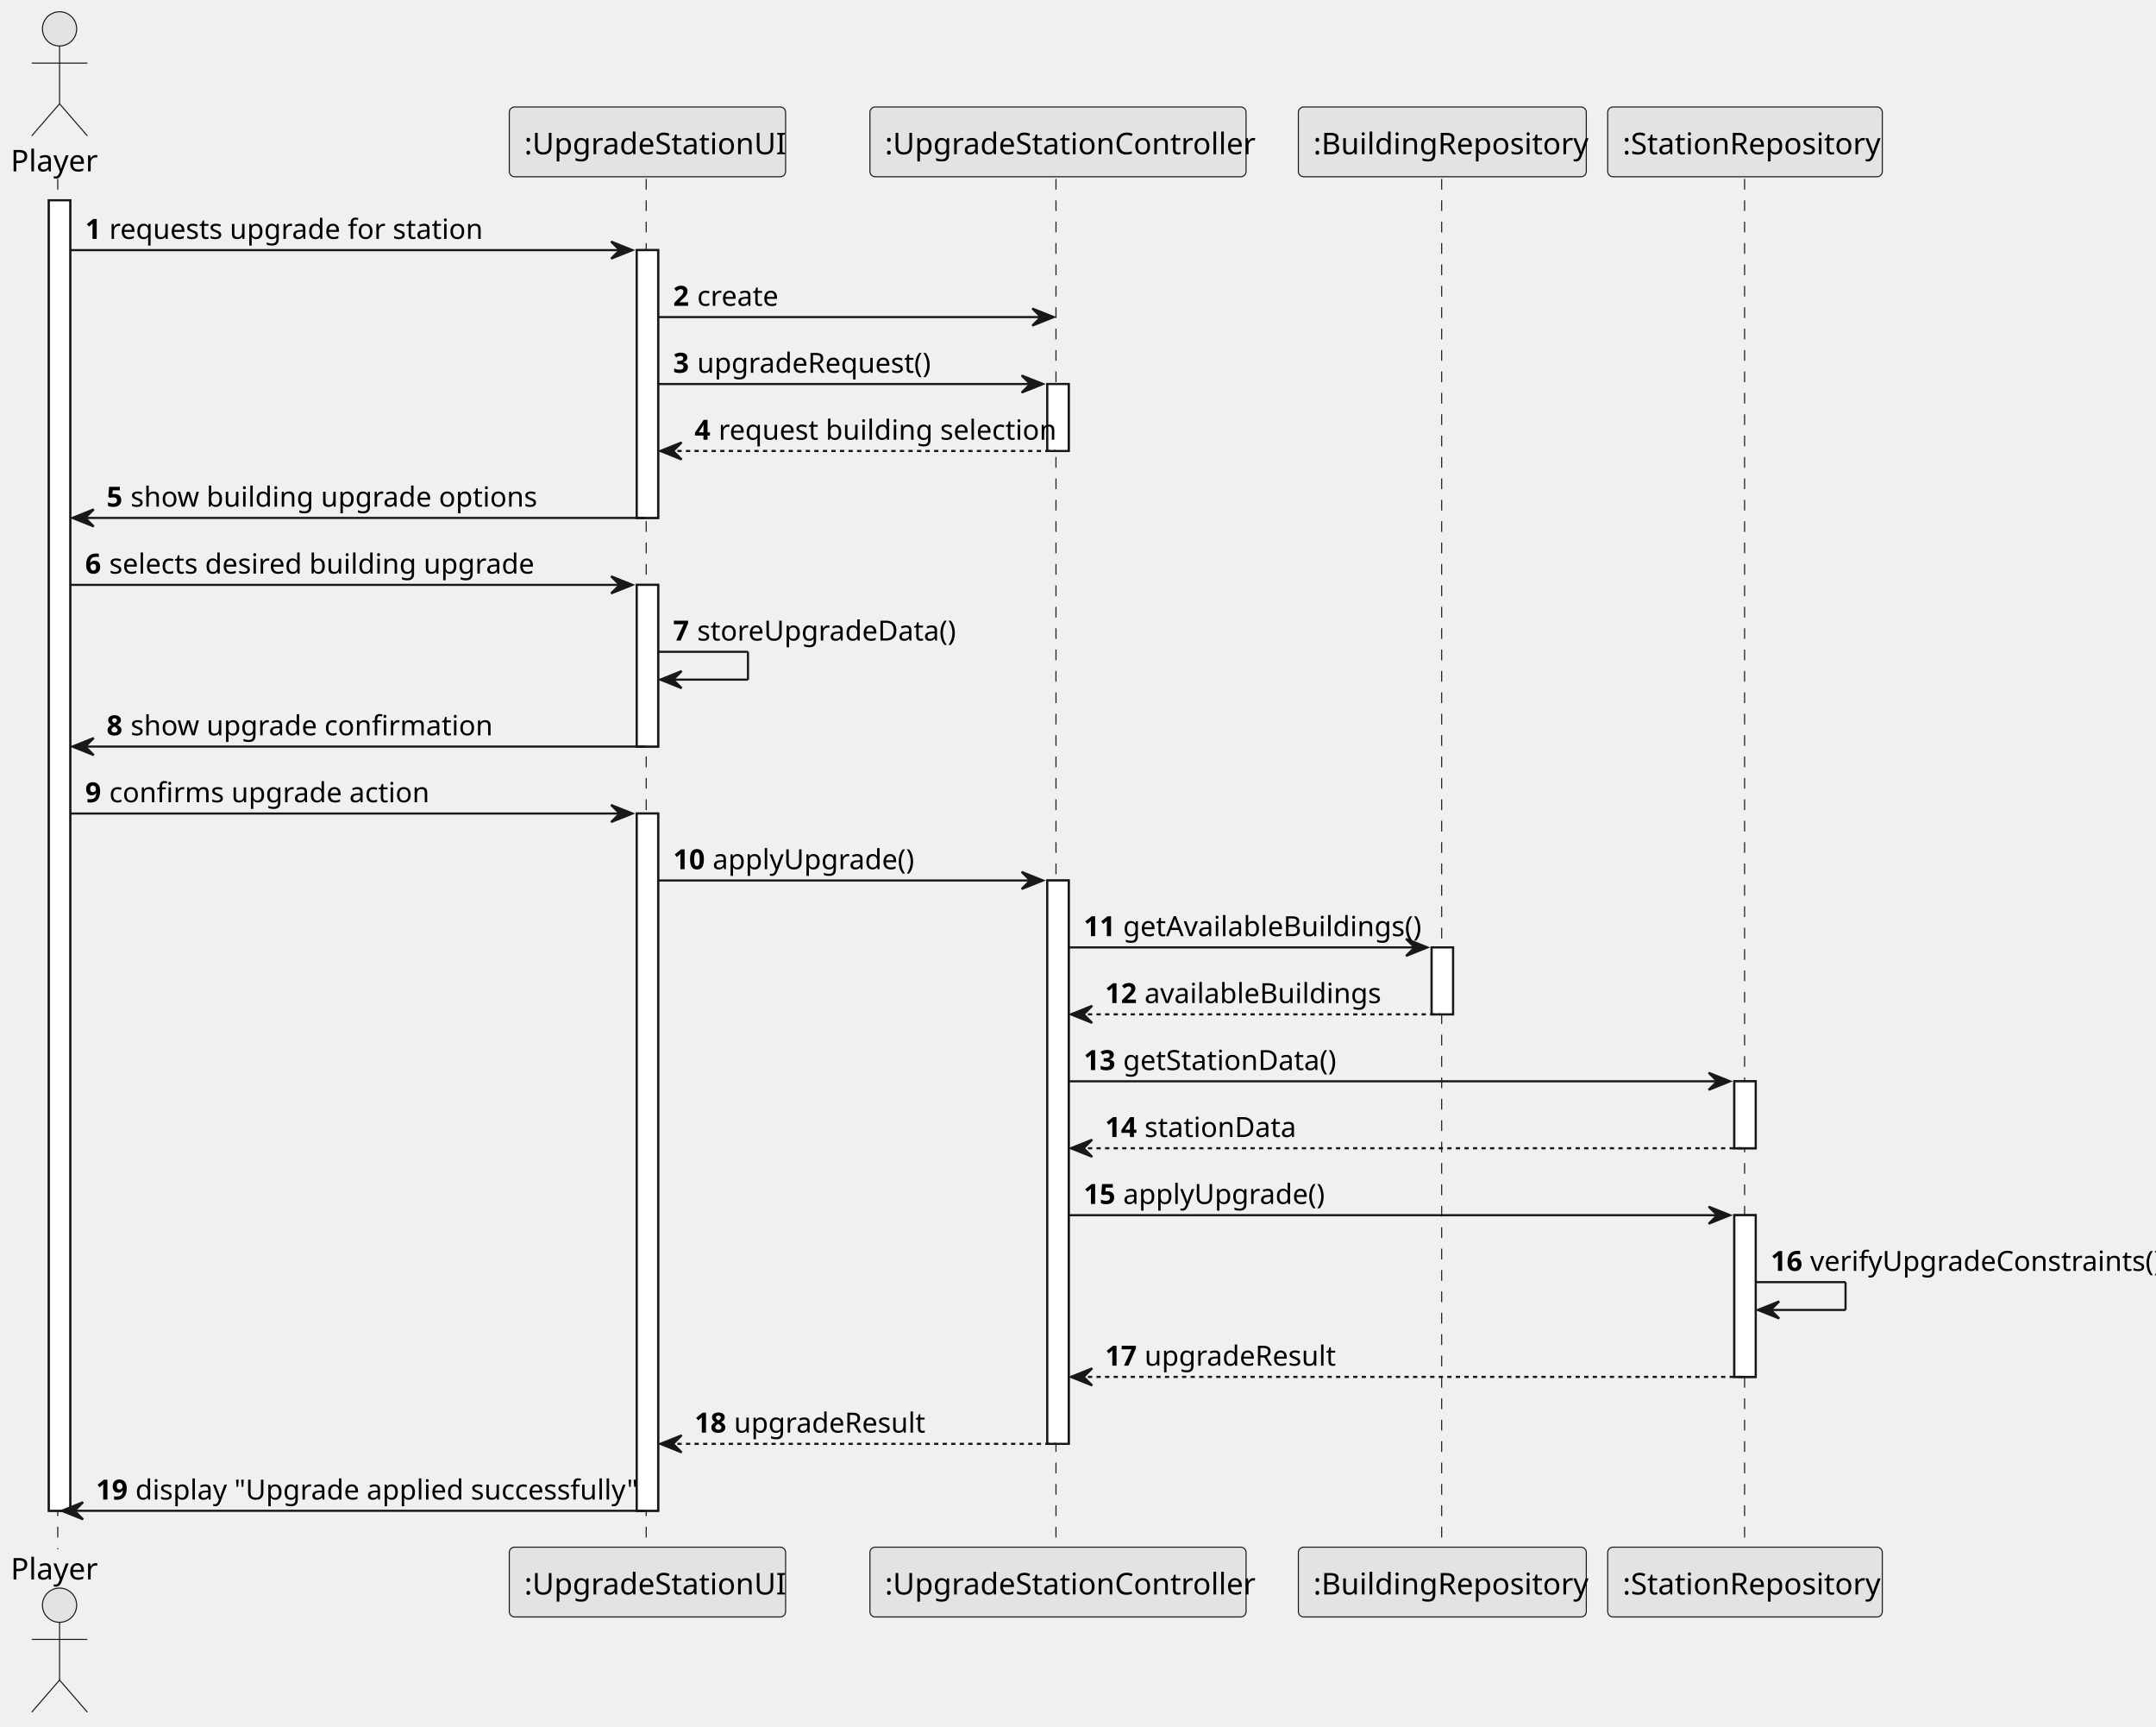
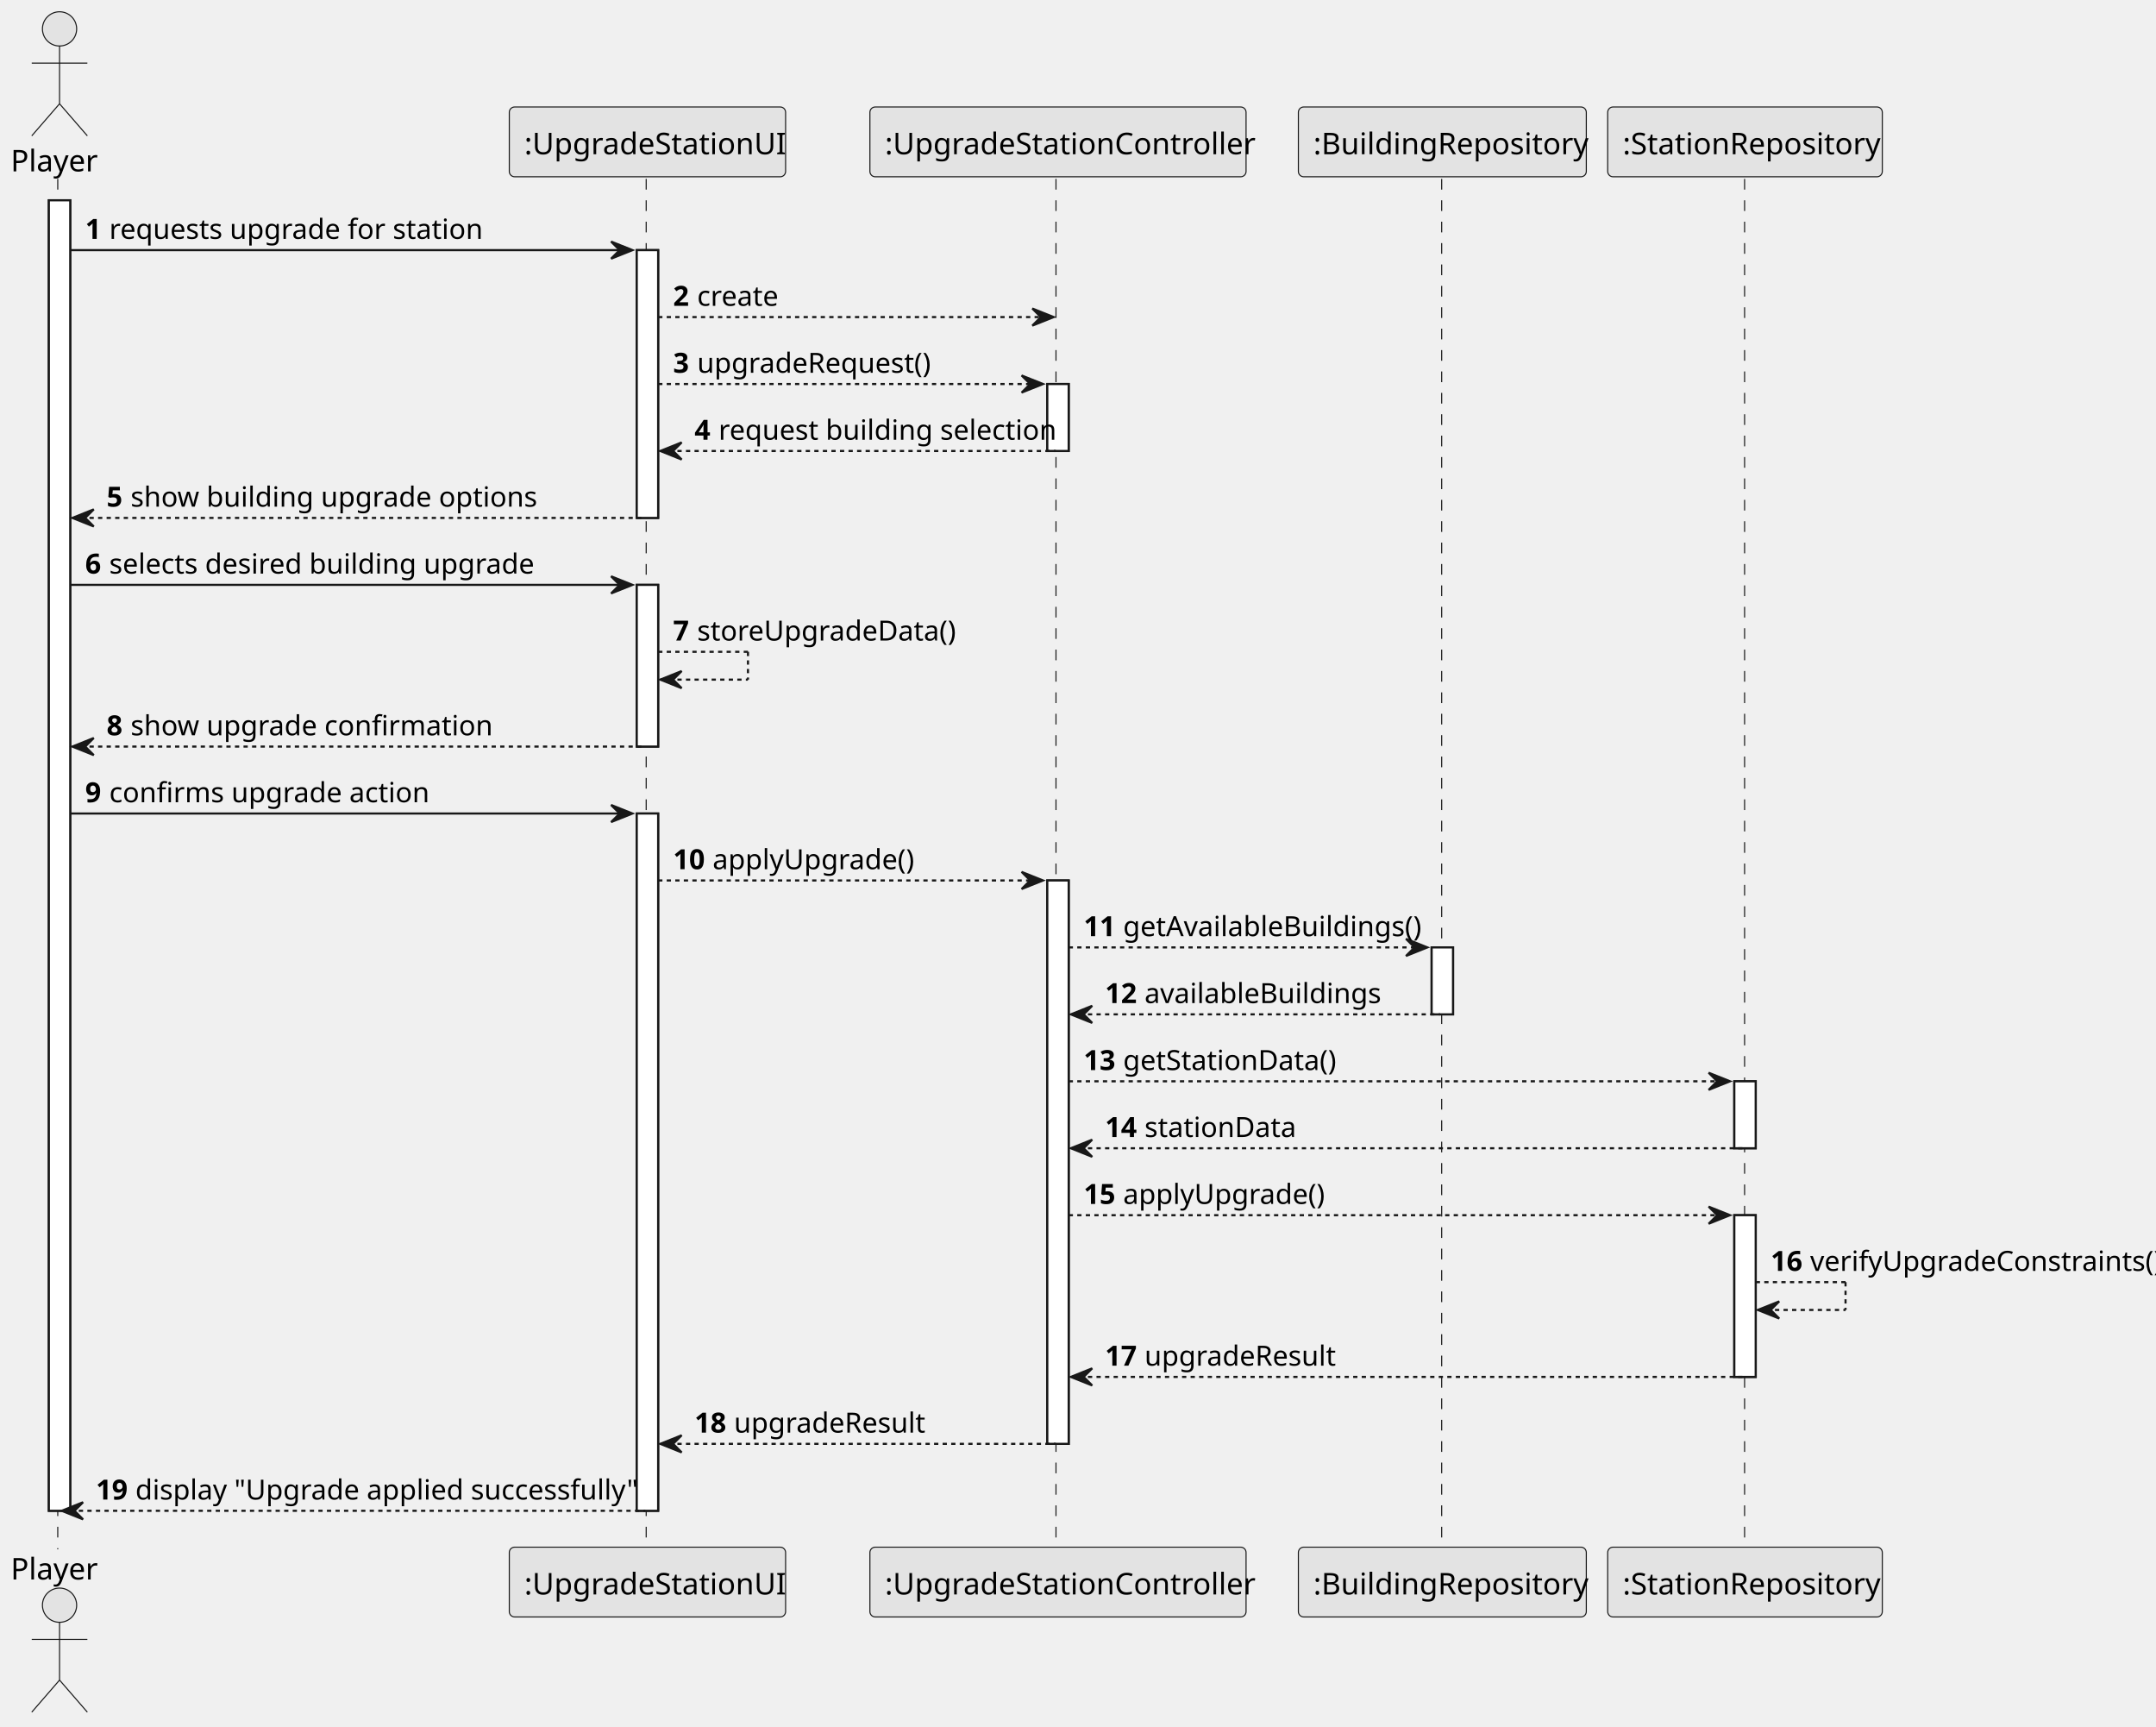
<svg xmlns="http://www.w3.org/2000/svg" contentStyleType="text/css" height="807px" preserveAspectRatio="none" style="width:1008px;height:807px;background:#FFFFFF;" version="1.1" viewBox="0 0 1008 807" width="1008px" zoomAndPan="magnify">
  <defs />
  <g>
    <rect fill="#FFFFFF" height="612.529" style="stroke:#181818;stroke-width:1.0;" width="10" x="22.841" y="93.621" />
    <rect fill="#FFFFFF" height="125.164" style="stroke:#181818;stroke-width:1.0;" width="10" x="297.704" y="116.912" />
    <rect fill="#FFFFFF" height="75.582" style="stroke:#181818;stroke-width:1.0;" width="10" x="297.704" y="273.367" />
    <rect fill="#FFFFFF" height="325.91" style="stroke:#181818;stroke-width:1.0;" width="10" x="297.704" y="380.24" />
    <rect fill="#FFFFFF" height="31.291" style="stroke:#181818;stroke-width:1.0;" width="10" x="489.641" y="179.494" />
    <rect fill="#FFFFFF" height="263.328" style="stroke:#181818;stroke-width:1.0;" width="10" x="489.641" y="411.531" />
    <rect fill="#FFFFFF" height="31.291" style="stroke:#181818;stroke-width:1.0;" width="10" x="669.342" y="442.822" />
    <rect fill="#FFFFFF" height="31.291" style="stroke:#181818;stroke-width:1.0;" width="10" x="810.848" y="505.404" />
    <rect fill="#FFFFFF" height="75.582" style="stroke:#181818;stroke-width:1.0;" width="10" x="810.848" y="567.986" />
    <line style="stroke:#181818;stroke-width:0.5;stroke-dasharray:5.0,5.0;" x1="27" x2="27" y1="83.621" y2="724.15" />
    <line style="stroke:#181818;stroke-width:0.5;stroke-dasharray:5.0,5.0;" x1="302.115" x2="302.115" y1="83.621" y2="724.15" />
    <line style="stroke:#181818;stroke-width:0.5;stroke-dasharray:5.0,5.0;" x1="493.707" x2="493.707" y1="83.621" y2="724.15" />
    <line style="stroke:#181818;stroke-width:0.5;stroke-dasharray:5.0,5.0;" x1="674.032" x2="674.032" y1="83.621" y2="724.15" />
    <line style="stroke:#181818;stroke-width:0.5;stroke-dasharray:5.0,5.0;" x1="815.652" x2="815.652" y1="83.621" y2="724.15" />
    <text fill="#000000" font-family="sans-serif" font-size="14" lengthAdjust="spacing" textLength="39.683" x="5" y="80.107">Player</text>
    <ellipse cx="27.841" cy="13.5" fill="#E3E3E3" rx="8" ry="8" style="stroke:#181818;stroke-width:0.5;" />
    <path d="M27.841,21.5 L27.841,48.5 M14.841,29.5 L40.841,29.5 M27.841,48.5 L14.841,63.5 M27.841,48.5 L40.841,63.5 " fill="none" style="stroke:#181818;stroke-width:0.5;" />
    <text fill="#000000" font-family="sans-serif" font-size="14" lengthAdjust="spacing" textLength="39.683" x="5" y="738.258">Player</text>
    <ellipse cx="27.841" cy="750.271" fill="#E3E3E3" rx="8" ry="8" style="stroke:#181818;stroke-width:0.5;" />
    <path d="M27.841,758.271 L27.841,785.271 M14.841,766.271 L40.841,766.271 M27.841,785.271 L14.841,800.271 M27.841,785.271 L40.841,800.271 " fill="none" style="stroke:#181818;stroke-width:0.5;" />
    <rect fill="#E3E3E3" height="32.621" rx="2.5" ry="2.5" style="stroke:#181818;stroke-width:0.5;" width="129.179" x="238.115" y="50" />
    <text fill="#000000" font-family="sans-serif" font-size="14" lengthAdjust="spacing" textLength="115.179" x="245.115" y="72.107">:UpgradeStationUI</text>
    <rect fill="#E3E3E3" height="32.621" rx="2.5" ry="2.5" style="stroke:#181818;stroke-width:0.5;" width="129.179" x="238.115" y="723.15" />
    <text fill="#000000" font-family="sans-serif" font-size="14" lengthAdjust="spacing" textLength="115.179" x="245.115" y="745.258">:UpgradeStationUI</text>
    <rect fill="#E3E3E3" height="32.621" rx="2.5" ry="2.5" style="stroke:#181818;stroke-width:0.5;" width="175.868" x="406.707" y="50" />
    <text fill="#000000" font-family="sans-serif" font-size="14" lengthAdjust="spacing" textLength="161.868" x="413.707" y="72.107">:UpgradeStationController</text>
    <rect fill="#E3E3E3" height="32.621" rx="2.5" ry="2.5" style="stroke:#181818;stroke-width:0.5;" width="175.868" x="406.707" y="723.15" />
    <text fill="#000000" font-family="sans-serif" font-size="14" lengthAdjust="spacing" textLength="161.868" x="413.707" y="745.258">:UpgradeStationController</text>
    <rect fill="#E3E3E3" height="32.621" rx="2.5" ry="2.5" style="stroke:#181818;stroke-width:0.5;" width="134.62" x="607.032" y="50" />
    <text fill="#000000" font-family="sans-serif" font-size="14" lengthAdjust="spacing" textLength="120.62" x="614.032" y="72.107">:BuildingRepository</text>
    <rect fill="#E3E3E3" height="32.621" rx="2.5" ry="2.5" style="stroke:#181818;stroke-width:0.5;" width="134.62" x="607.032" y="723.15" />
    <text fill="#000000" font-family="sans-serif" font-size="14" lengthAdjust="spacing" textLength="120.62" x="614.032" y="745.258">:BuildingRepository</text>
    <rect fill="#E3E3E3" height="32.621" rx="2.5" ry="2.5" style="stroke:#181818;stroke-width:0.5;" width="128.393" x="751.652" y="50" />
    <text fill="#000000" font-family="sans-serif" font-size="14" lengthAdjust="spacing" textLength="114.393" x="758.652" y="72.107">:StationRepository</text>
    <rect fill="#E3E3E3" height="32.621" rx="2.5" ry="2.5" style="stroke:#181818;stroke-width:0.5;" width="128.393" x="751.652" y="723.15" />
    <text fill="#000000" font-family="sans-serif" font-size="14" lengthAdjust="spacing" textLength="114.393" x="758.652" y="745.258">:StationRepository</text>
    <rect fill="#FFFFFF" height="612.529" style="stroke:#181818;stroke-width:1.0;" width="10" x="22.841" y="93.621" />
    <rect fill="#FFFFFF" height="125.164" style="stroke:#181818;stroke-width:1.0;" width="10" x="297.704" y="116.912" />
    <rect fill="#FFFFFF" height="75.582" style="stroke:#181818;stroke-width:1.0;" width="10" x="297.704" y="273.367" />
    <rect fill="#FFFFFF" height="325.91" style="stroke:#181818;stroke-width:1.0;" width="10" x="297.704" y="380.24" />
    <rect fill="#FFFFFF" height="31.291" style="stroke:#181818;stroke-width:1.0;" width="10" x="489.641" y="179.494" />
    <rect fill="#FFFFFF" height="263.328" style="stroke:#181818;stroke-width:1.0;" width="10" x="489.641" y="411.531" />
    <rect fill="#FFFFFF" height="31.291" style="stroke:#181818;stroke-width:1.0;" width="10" x="669.342" y="442.822" />
    <rect fill="#FFFFFF" height="31.291" style="stroke:#181818;stroke-width:1.0;" width="10" x="810.848" y="505.404" />
    <rect fill="#FFFFFF" height="75.582" style="stroke:#181818;stroke-width:1.0;" width="10" x="810.848" y="567.986" />
    <polygon fill="#181818" points="285.704,112.912,295.704,116.912,285.704,120.912,289.704,116.912" style="stroke:#181818;stroke-width:1.0;" />
    <line style="stroke:#181818;stroke-width:1.0;" x1="32.841" x2="291.704" y1="116.912" y2="116.912" />
    <text fill="#000000" font-family="sans-serif" font-size="13" font-weight="bold" lengthAdjust="spacing" textLength="7.23" x="39.841" y="111.649">1</text>
    <text fill="#000000" font-family="sans-serif" font-size="13" lengthAdjust="spacing" textLength="161.878" x="51.071" y="111.649">requests upgrade for station</text>
    <polygon fill="#181818" points="482.641,144.203,492.641,148.203,482.641,152.203,486.641,148.203" style="stroke:#181818;stroke-width:1.0;" />
-     <line style="stroke:#181818;stroke-width:1.0;" x1="307.704" x2="488.641" y1="148.203" y2="148.203" />
+     <line style="stroke:#181818;stroke-width:1.0;stroke-dasharray:2.0,2.0;" x1="307.704" x2="488.641" y1="148.203" y2="148.203" />
    <text fill="#000000" font-family="sans-serif" font-size="13" font-weight="bold" lengthAdjust="spacing" textLength="7.23" x="314.704" y="142.94">2</text>
    <text fill="#000000" font-family="sans-serif" font-size="13" lengthAdjust="spacing" textLength="36.131" x="325.934" y="142.94">create</text>
    <polygon fill="#181818" points="477.641,175.494,487.641,179.494,477.641,183.494,481.641,179.494" style="stroke:#181818;stroke-width:1.0;" />
-     <line style="stroke:#181818;stroke-width:1.0;" x1="307.704" x2="483.641" y1="179.494" y2="179.494" />
+     <line style="stroke:#181818;stroke-width:1.0;stroke-dasharray:2.0,2.0;" x1="307.704" x2="483.641" y1="179.494" y2="179.494" />
    <text fill="#000000" font-family="sans-serif" font-size="13" font-weight="bold" lengthAdjust="spacing" textLength="7.23" x="314.704" y="174.231">3</text>
    <text fill="#000000" font-family="sans-serif" font-size="13" lengthAdjust="spacing" textLength="104.787" x="325.934" y="174.231">upgradeRequest()</text>
    <polygon fill="#181818" points="318.704,206.785,308.704,210.785,318.704,214.785,314.704,210.785" style="stroke:#181818;stroke-width:1.0;" />
    <line style="stroke:#181818;stroke-width:1.0;stroke-dasharray:2.0,2.0;" x1="312.704" x2="493.641" y1="210.785" y2="210.785" />
    <text fill="#000000" font-family="sans-serif" font-size="13" font-weight="bold" lengthAdjust="spacing" textLength="7.23" x="324.704" y="205.523">4</text>
    <text fill="#000000" font-family="sans-serif" font-size="13" lengthAdjust="spacing" textLength="146.707" x="335.934" y="205.523">request building selection</text>
    <polygon fill="#181818" points="43.841,238.076,33.841,242.076,43.841,246.076,39.841,242.076" style="stroke:#181818;stroke-width:1.0;" />
-     <line style="stroke:#181818;stroke-width:1.0;" x1="37.841" x2="301.704" y1="242.076" y2="242.076" />
+     <line style="stroke:#181818;stroke-width:1.0;stroke-dasharray:2.0,2.0;" x1="37.841" x2="301.704" y1="242.076" y2="242.076" />
    <text fill="#000000" font-family="sans-serif" font-size="13" font-weight="bold" lengthAdjust="spacing" textLength="7.23" x="49.841" y="236.814">5</text>
    <text fill="#000000" font-family="sans-serif" font-size="13" lengthAdjust="spacing" textLength="175.627" x="61.071" y="236.814">show building upgrade options</text>
    <polygon fill="#181818" points="285.704,269.367,295.704,273.367,285.704,277.367,289.704,273.367" style="stroke:#181818;stroke-width:1.0;" />
    <line style="stroke:#181818;stroke-width:1.0;" x1="32.841" x2="291.704" y1="273.367" y2="273.367" />
    <text fill="#000000" font-family="sans-serif" font-size="13" font-weight="bold" lengthAdjust="spacing" textLength="7.23" x="39.841" y="268.104">6</text>
    <text fill="#000000" font-family="sans-serif" font-size="13" lengthAdjust="spacing" textLength="186.456" x="51.071" y="268.104">selects desired building upgrade</text>
-     <line style="stroke:#181818;stroke-width:1.0;" x1="307.704" x2="349.704" y1="304.658" y2="304.658" />
-     <line style="stroke:#181818;stroke-width:1.0;" x1="349.704" x2="349.704" y1="304.658" y2="317.658" />
-     <line style="stroke:#181818;stroke-width:1.0;" x1="308.704" x2="349.704" y1="317.658" y2="317.658" />
+     <line style="stroke:#181818;stroke-width:1.0;stroke-dasharray:2.0,2.0;" x1="307.704" x2="349.704" y1="304.658" y2="304.658" />
+     <line style="stroke:#181818;stroke-width:1.0;stroke-dasharray:2.0,2.0;" x1="349.704" x2="349.704" y1="304.658" y2="317.658" />
+     <line style="stroke:#181818;stroke-width:1.0;stroke-dasharray:2.0,2.0;" x1="308.704" x2="349.704" y1="317.658" y2="317.658" />
    <polygon fill="#181818" points="318.704,313.658,308.704,317.658,318.704,321.658,314.704,317.658" style="stroke:#181818;stroke-width:1.0;" />
    <text fill="#000000" font-family="sans-serif" font-size="13" font-weight="bold" lengthAdjust="spacing" textLength="7.23" x="314.704" y="299.396">7</text>
    <text fill="#000000" font-family="sans-serif" font-size="13" lengthAdjust="spacing" textLength="114.886" x="325.934" y="299.396">storeUpgradeData()</text>
    <polygon fill="#181818" points="43.841,344.949,33.841,348.949,43.841,352.949,39.841,348.949" style="stroke:#181818;stroke-width:1.0;" />
-     <line style="stroke:#181818;stroke-width:1.0;" x1="37.841" x2="301.704" y1="348.949" y2="348.949" />
+     <line style="stroke:#181818;stroke-width:1.0;stroke-dasharray:2.0,2.0;" x1="37.841" x2="301.704" y1="348.949" y2="348.949" />
    <text fill="#000000" font-family="sans-serif" font-size="13" font-weight="bold" lengthAdjust="spacing" textLength="7.23" x="49.841" y="343.687">8</text>
    <text fill="#000000" font-family="sans-serif" font-size="13" lengthAdjust="spacing" textLength="156.089" x="61.071" y="343.687">show upgrade confirmation</text>
    <polygon fill="#181818" points="285.704,376.24,295.704,380.24,285.704,384.24,289.704,380.24" style="stroke:#181818;stroke-width:1.0;" />
    <line style="stroke:#181818;stroke-width:1.0;" x1="32.841" x2="291.704" y1="380.24" y2="380.24" />
    <text fill="#000000" font-family="sans-serif" font-size="13" font-weight="bold" lengthAdjust="spacing" textLength="7.23" x="39.841" y="374.978">9</text>
    <text fill="#000000" font-family="sans-serif" font-size="13" lengthAdjust="spacing" textLength="138.741" x="51.071" y="374.978">confirms upgrade action</text>
    <polygon fill="#181818" points="477.641,407.531,487.641,411.531,477.641,415.531,481.641,411.531" style="stroke:#181818;stroke-width:1.0;" />
-     <line style="stroke:#181818;stroke-width:1.0;" x1="307.704" x2="483.641" y1="411.531" y2="411.531" />
+     <line style="stroke:#181818;stroke-width:1.0;stroke-dasharray:2.0,2.0;" x1="307.704" x2="483.641" y1="411.531" y2="411.531" />
    <text fill="#000000" font-family="sans-serif" font-size="13" font-weight="bold" lengthAdjust="spacing" textLength="14.46" x="314.704" y="406.269">10</text>
    <text fill="#000000" font-family="sans-serif" font-size="13" lengthAdjust="spacing" textLength="89.603" x="333.164" y="406.269">applyUpgrade()</text>
    <polygon fill="#181818" points="657.342,438.822,667.342,442.822,657.342,446.822,661.342,442.822" style="stroke:#181818;stroke-width:1.0;" />
-     <line style="stroke:#181818;stroke-width:1.0;" x1="499.641" x2="663.342" y1="442.822" y2="442.822" />
+     <line style="stroke:#181818;stroke-width:1.0;stroke-dasharray:2.0,2.0;" x1="499.641" x2="663.342" y1="442.822" y2="442.822" />
    <text fill="#000000" font-family="sans-serif" font-size="13" font-weight="bold" lengthAdjust="spacing" textLength="14.46" x="506.641" y="437.56">11</text>
    <text fill="#000000" font-family="sans-serif" font-size="13" lengthAdjust="spacing" textLength="132.241" x="525.101" y="437.56">getAvailableBuildings()</text>
    <polygon fill="#181818" points="510.641,470.113,500.641,474.113,510.641,478.113,506.641,474.113" style="stroke:#181818;stroke-width:1.0;" />
    <line style="stroke:#181818;stroke-width:1.0;stroke-dasharray:2.0,2.0;" x1="504.641" x2="673.342" y1="474.113" y2="474.113" />
    <text fill="#000000" font-family="sans-serif" font-size="13" font-weight="bold" lengthAdjust="spacing" textLength="14.46" x="516.641" y="468.851">12</text>
    <text fill="#000000" font-family="sans-serif" font-size="13" lengthAdjust="spacing" textLength="104.07" x="535.101" y="468.851">availableBuildings</text>
    <polygon fill="#181818" points="798.848,501.404,808.848,505.404,798.848,509.404,802.848,505.404" style="stroke:#181818;stroke-width:1.0;" />
-     <line style="stroke:#181818;stroke-width:1.0;" x1="499.641" x2="804.848" y1="505.404" y2="505.404" />
+     <line style="stroke:#181818;stroke-width:1.0;stroke-dasharray:2.0,2.0;" x1="499.641" x2="804.848" y1="505.404" y2="505.404" />
    <text fill="#000000" font-family="sans-serif" font-size="13" font-weight="bold" lengthAdjust="spacing" textLength="14.46" x="506.641" y="500.142">13</text>
    <text fill="#000000" font-family="sans-serif" font-size="13" lengthAdjust="spacing" textLength="94.663" x="525.101" y="500.142">getStationData()</text>
    <polygon fill="#181818" points="510.641,532.695,500.641,536.695,510.641,540.695,506.641,536.695" style="stroke:#181818;stroke-width:1.0;" />
    <line style="stroke:#181818;stroke-width:1.0;stroke-dasharray:2.0,2.0;" x1="504.641" x2="814.848" y1="536.695" y2="536.695" />
    <text fill="#000000" font-family="sans-serif" font-size="13" font-weight="bold" lengthAdjust="spacing" textLength="14.46" x="516.641" y="531.433">14</text>
    <text fill="#000000" font-family="sans-serif" font-size="13" lengthAdjust="spacing" textLength="65.762" x="535.101" y="531.433">stationData</text>
    <polygon fill="#181818" points="798.848,563.986,808.848,567.986,798.848,571.986,802.848,567.986" style="stroke:#181818;stroke-width:1.0;" />
-     <line style="stroke:#181818;stroke-width:1.0;" x1="499.641" x2="804.848" y1="567.986" y2="567.986" />
+     <line style="stroke:#181818;stroke-width:1.0;stroke-dasharray:2.0,2.0;" x1="499.641" x2="804.848" y1="567.986" y2="567.986" />
    <text fill="#000000" font-family="sans-serif" font-size="13" font-weight="bold" lengthAdjust="spacing" textLength="14.46" x="506.641" y="562.724">15</text>
    <text fill="#000000" font-family="sans-serif" font-size="13" lengthAdjust="spacing" textLength="89.603" x="525.101" y="562.724">applyUpgrade()</text>
-     <line style="stroke:#181818;stroke-width:1.0;" x1="820.848" x2="862.848" y1="599.277" y2="599.277" />
-     <line style="stroke:#181818;stroke-width:1.0;" x1="862.848" x2="862.848" y1="599.277" y2="612.277" />
-     <line style="stroke:#181818;stroke-width:1.0;" x1="821.848" x2="862.848" y1="612.277" y2="612.277" />
+     <line style="stroke:#181818;stroke-width:1.0;stroke-dasharray:2.0,2.0;" x1="820.848" x2="862.848" y1="599.277" y2="599.277" />
+     <line style="stroke:#181818;stroke-width:1.0;stroke-dasharray:2.0,2.0;" x1="862.848" x2="862.848" y1="599.277" y2="612.277" />
+     <line style="stroke:#181818;stroke-width:1.0;stroke-dasharray:2.0,2.0;" x1="821.848" x2="862.848" y1="612.277" y2="612.277" />
    <polygon fill="#181818" points="831.848,608.277,821.848,612.277,831.848,616.277,827.848,612.277" style="stroke:#181818;stroke-width:1.0;" />
    <text fill="#000000" font-family="sans-serif" font-size="13" font-weight="bold" lengthAdjust="spacing" textLength="14.46" x="827.848" y="594.015">16</text>
    <text fill="#000000" font-family="sans-serif" font-size="13" lengthAdjust="spacing" textLength="155.333" x="846.308" y="594.015">verifyUpgradeConstraints()</text>
    <polygon fill="#181818" points="510.641,639.568,500.641,643.568,510.641,647.568,506.641,643.568" style="stroke:#181818;stroke-width:1.0;" />
    <line style="stroke:#181818;stroke-width:1.0;stroke-dasharray:2.0,2.0;" x1="504.641" x2="814.848" y1="643.568" y2="643.568" />
    <text fill="#000000" font-family="sans-serif" font-size="13" font-weight="bold" lengthAdjust="spacing" textLength="14.46" x="516.641" y="638.306">17</text>
    <text fill="#000000" font-family="sans-serif" font-size="13" lengthAdjust="spacing" textLength="84.557" x="535.101" y="638.306">upgradeResult</text>
    <polygon fill="#181818" points="318.704,670.859,308.704,674.859,318.704,678.859,314.704,674.859" style="stroke:#181818;stroke-width:1.0;" />
    <line style="stroke:#181818;stroke-width:1.0;stroke-dasharray:2.0,2.0;" x1="312.704" x2="493.641" y1="674.859" y2="674.859" />
    <text fill="#000000" font-family="sans-serif" font-size="13" font-weight="bold" lengthAdjust="spacing" textLength="14.46" x="324.704" y="669.597">18</text>
    <text fill="#000000" font-family="sans-serif" font-size="13" lengthAdjust="spacing" textLength="84.557" x="343.164" y="669.597">upgradeResult</text>
    <polygon fill="#181818" points="38.841,702.15,28.841,706.15,38.841,710.15,34.841,706.15" style="stroke:#181818;stroke-width:1.0;" />
-     <line style="stroke:#181818;stroke-width:1.0;" x1="32.841" x2="301.704" y1="706.15" y2="706.15" />
+     <line style="stroke:#181818;stroke-width:1.0;stroke-dasharray:2.0,2.0;" x1="32.841" x2="301.704" y1="706.15" y2="706.15" />
    <text fill="#000000" font-family="sans-serif" font-size="13" font-weight="bold" lengthAdjust="spacing" textLength="14.46" x="44.841" y="700.888">19</text>
    <text fill="#000000" font-family="sans-serif" font-size="13" lengthAdjust="spacing" textLength="222.403" x="63.301" y="700.888">display "Upgrade applied successfully"</text>
  </g>
</svg>
